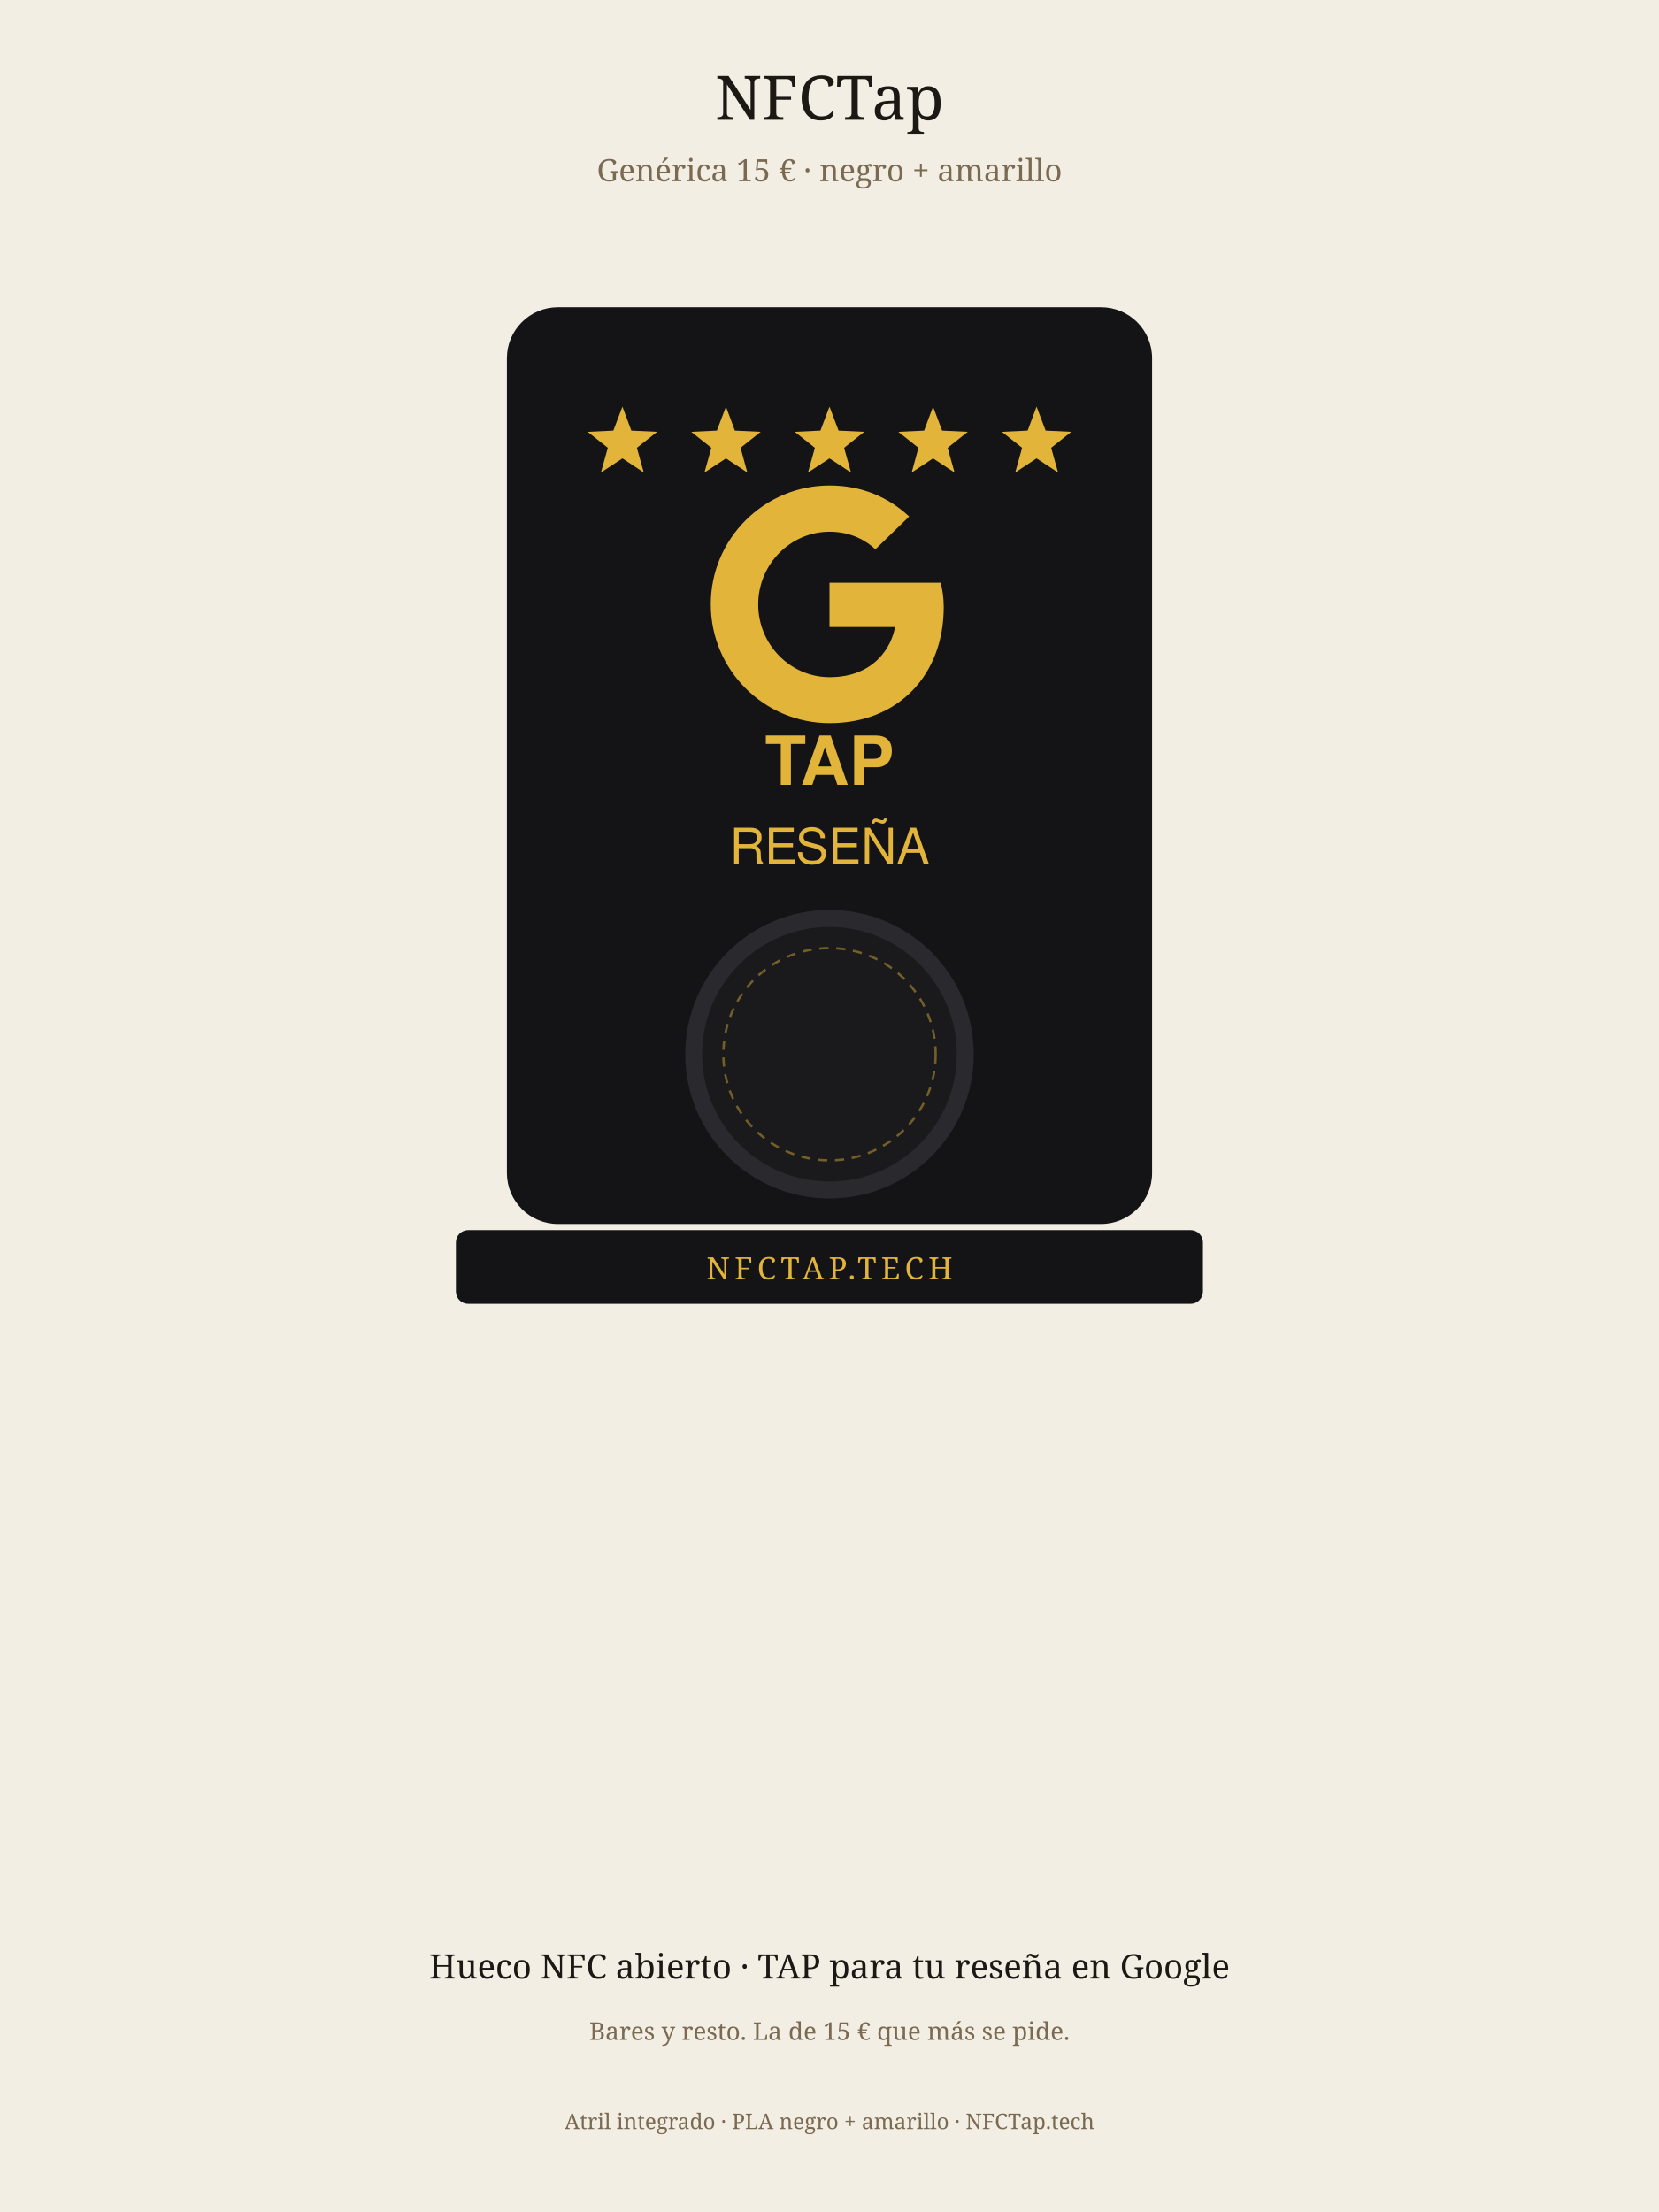
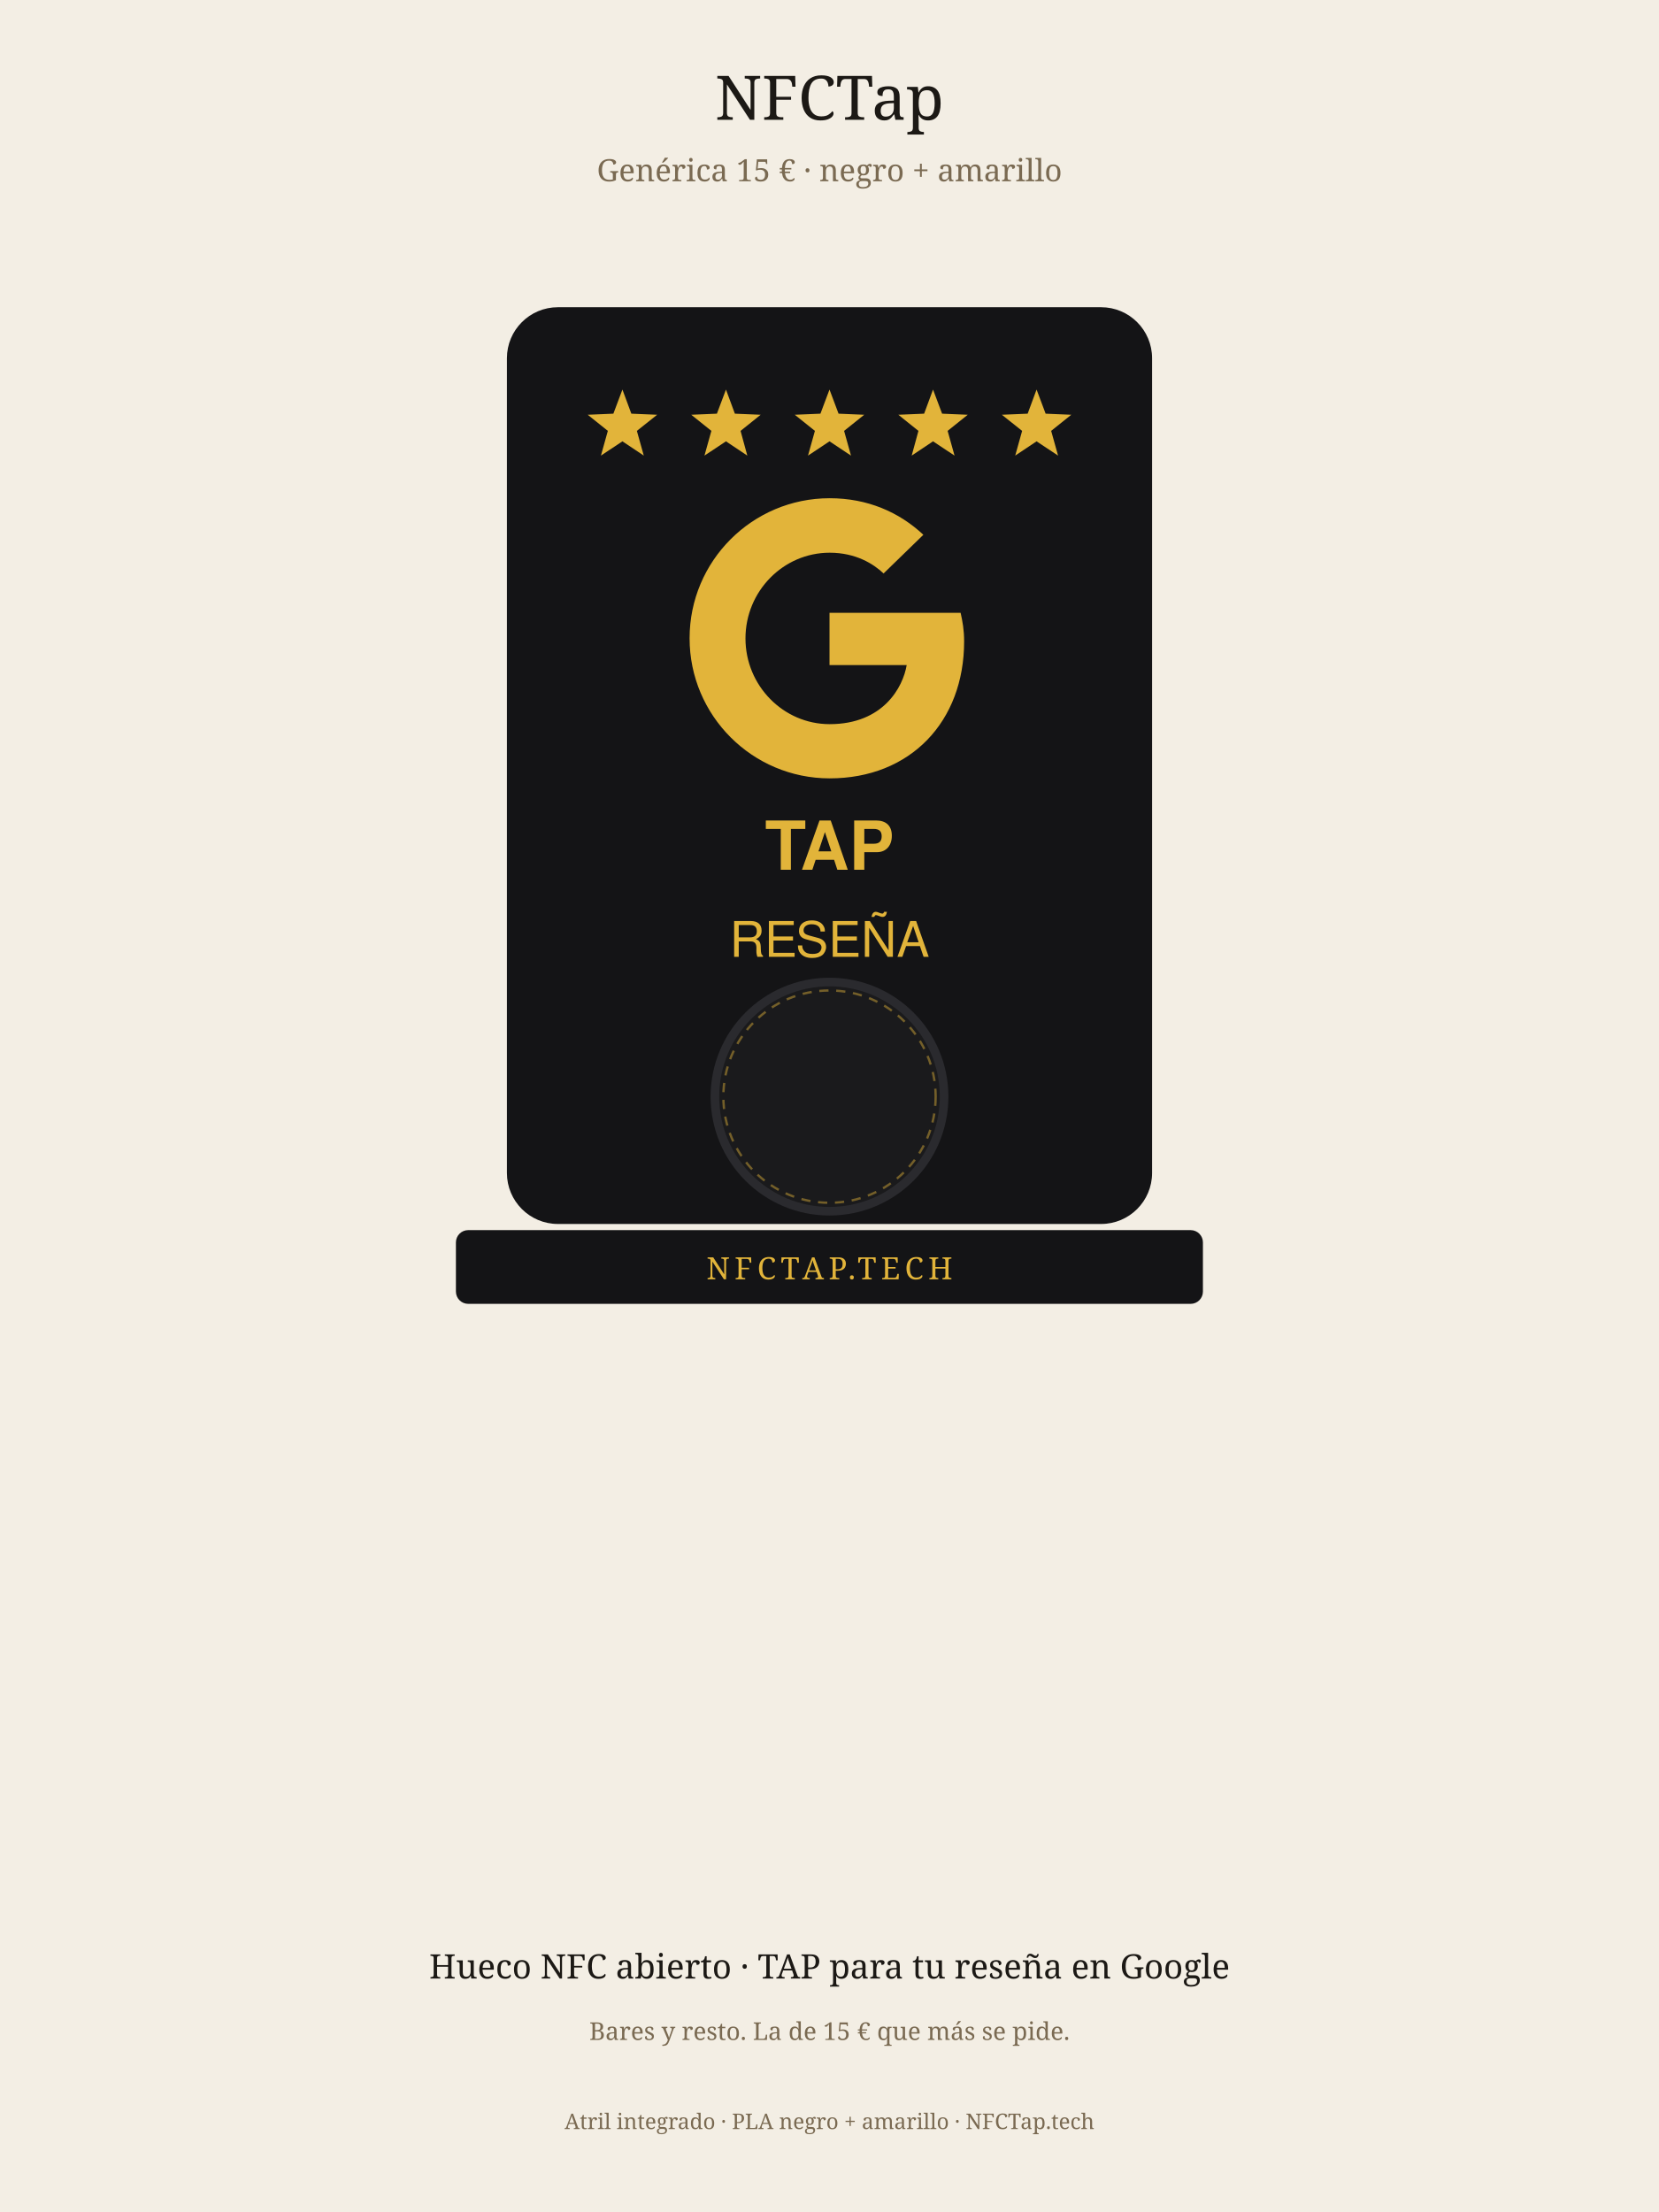
<svg xmlns="http://www.w3.org/2000/svg" viewBox="0 0 1080 1440" width="1080" height="1440">
  <rect width="1080" height="1440" fill="#F3EEE4" />
  <text x="540" y="78" text-anchor="middle" fill="#1C1915" font-family="Georgia, serif" font-size="40">NFCTap</text>
  <text x="540" y="118" text-anchor="middle" fill="#7A6A52" font-family="Georgia, serif" font-size="20">Genérica 15 € · negro + amarillo</text>
  <rect x="330.0" y="200.0" width="420.0" height="596.8" rx="33.2" fill="#141416" />
-   <polygon points="405.2,264.7 411.0,280.3 427.8,281.1 414.6,291.5 419.1,307.6 405.2,298.4 391.2,307.6 395.7,291.5 382.6,281.1 399.3,280.3" fill="#E2B43A" />
-   <polygon points="472.6,264.7 478.4,280.3 495.2,281.1 482.1,291.5 486.5,307.6 472.6,298.4 458.6,307.6 463.1,291.5 450.0,281.1 466.7,280.3" fill="#E2B43A" />
-   <polygon points="540.0,264.7 545.9,280.3 562.6,281.1 549.5,291.5 554.0,307.6 540.0,298.4 526.0,307.6 530.5,291.5 517.4,281.1 534.1,280.3" fill="#E2B43A" />
-   <polygon points="607.4,264.7 613.3,280.3 630.0,281.1 616.9,291.5 621.4,307.6 607.4,298.4 593.5,307.6 597.9,291.5 584.8,281.1 601.6,280.3" fill="#E2B43A" />
-   <polygon points="674.8,264.7 680.7,280.3 697.4,281.1 684.3,291.5 688.8,307.6 674.8,298.4 660.9,307.6 665.4,291.5 652.2,281.1 669.0,280.3" fill="#E2B43A" />
-   <g transform="translate(462.632 316.053) scale(8.59649)">
+   <polygon points="405.2,253.6 411.0,269.3 427.8,270.0 414.6,280.5 419.1,296.6 405.2,287.3 391.2,296.6 395.7,280.5 382.6,270.0 399.3,269.3" fill="#E2B43A" />
+   <polygon points="472.6,253.6 478.4,269.3 495.2,270.0 482.1,280.5 486.5,296.6 472.6,287.3 458.6,296.6 463.1,280.5 450.0,270.0 466.7,269.3" fill="#E2B43A" />
+   <polygon points="540.0,253.6 545.9,269.3 562.6,270.0 549.5,280.5 554.0,296.6 540.0,287.3 526.0,296.6 530.5,280.5 517.4,270.0 534.1,269.3" fill="#E2B43A" />
+   <polygon points="607.4,253.6 613.3,269.3 630.0,270.0 616.9,280.5 621.4,296.6 607.4,287.3 593.5,296.6 597.9,280.5 584.8,270.0 601.6,269.3" fill="#E2B43A" />
+   <polygon points="674.8,253.6 680.7,269.3 697.4,270.0 684.3,280.5 688.8,296.6 674.8,287.3 660.9,296.6 665.4,280.5 652.2,270.0 669.0,269.3" fill="#E2B43A" />
+   <g transform="translate(448.816 324.342) scale(10.13158)">
    <path d="M9.001 10.71V7.362h8.424c.126.567.225 1.098.225 1.845 0 5.139-3.447 8.793-8.64 8.793-4.968 0-9-4.032-9-9s4.032-9 9-9c2.43 0 4.464.891 6.021 2.349l-2.556 2.484c-.648-.612-1.782-1.332-3.465-1.332-2.979 0-5.409 2.475-5.409 5.508s2.43 5.508 5.409 5.508c3.447 0 4.716-2.385 4.95-3.798H9.001v-.009z" fill="#E2B43A" />
  </g>
-   <text x="540" y="510.9" text-anchor="middle" fill="#E2B43A" font-family="Outfit, Helvetica, Arial, sans-serif" font-size="44" font-weight="700">TAP</text>
-   <text x="540" y="562.2" text-anchor="middle" fill="#E2B43A" font-family="Outfit, Helvetica, Arial, sans-serif" font-size="32">RESEÑA</text>
-   <circle cx="540" cy="686.3" r="93.9" fill="#2a2a2e" />
-   <circle cx="540" cy="686.3" r="82.9" fill="#1a1a1c" />
-   <circle cx="540" cy="686.3" r="69.1" fill="none" stroke="#E2B43A" stroke-width="1.5" stroke-dasharray="6 5" opacity="0.45" />
+   <text x="540" y="566.2" text-anchor="middle" fill="#E2B43A" font-family="Outfit, Helvetica, Arial, sans-serif" font-size="44" font-weight="700">TAP</text>
+   <text x="540" y="622.9" text-anchor="middle" fill="#E2B43A" font-family="Outfit, Helvetica, Arial, sans-serif" font-size="32">RESEÑA</text>
+   <circle cx="540" cy="713.9" r="77.4" fill="#2a2a2e" />
+   <circle cx="540" cy="713.9" r="71.8" fill="#1a1a1c" />
+   <circle cx="540" cy="713.9" r="69.1" fill="none" stroke="#E2B43A" stroke-width="1.5" stroke-dasharray="6 5" opacity="0.45" />
  <rect x="296.8" y="800.8" width="486.3" height="48" rx="8" fill="#141416" />
  <text x="540" y="832.8" text-anchor="middle" fill="#E2B43A" font-family="Georgia, serif" font-size="20" letter-spacing="3">NFCTAP.TECH</text>
  <text x="540" y="1288" text-anchor="middle" fill="#1C1915" font-family="Georgia, serif" font-size="22">Hueco NFC abierto · TAP para tu reseña en Google</text>
  <text x="540" y="1328" text-anchor="middle" fill="#7A6A52" font-family="Georgia, serif" font-size="16">Bares y resto. La de 15 € que más se pide.</text>
  <text x="540" y="1386" text-anchor="middle" fill="#7A6A52" font-family="Georgia, serif" font-size="14">Atril integrado · PLA negro + amarillo · NFCTap.tech</text>
</svg>
